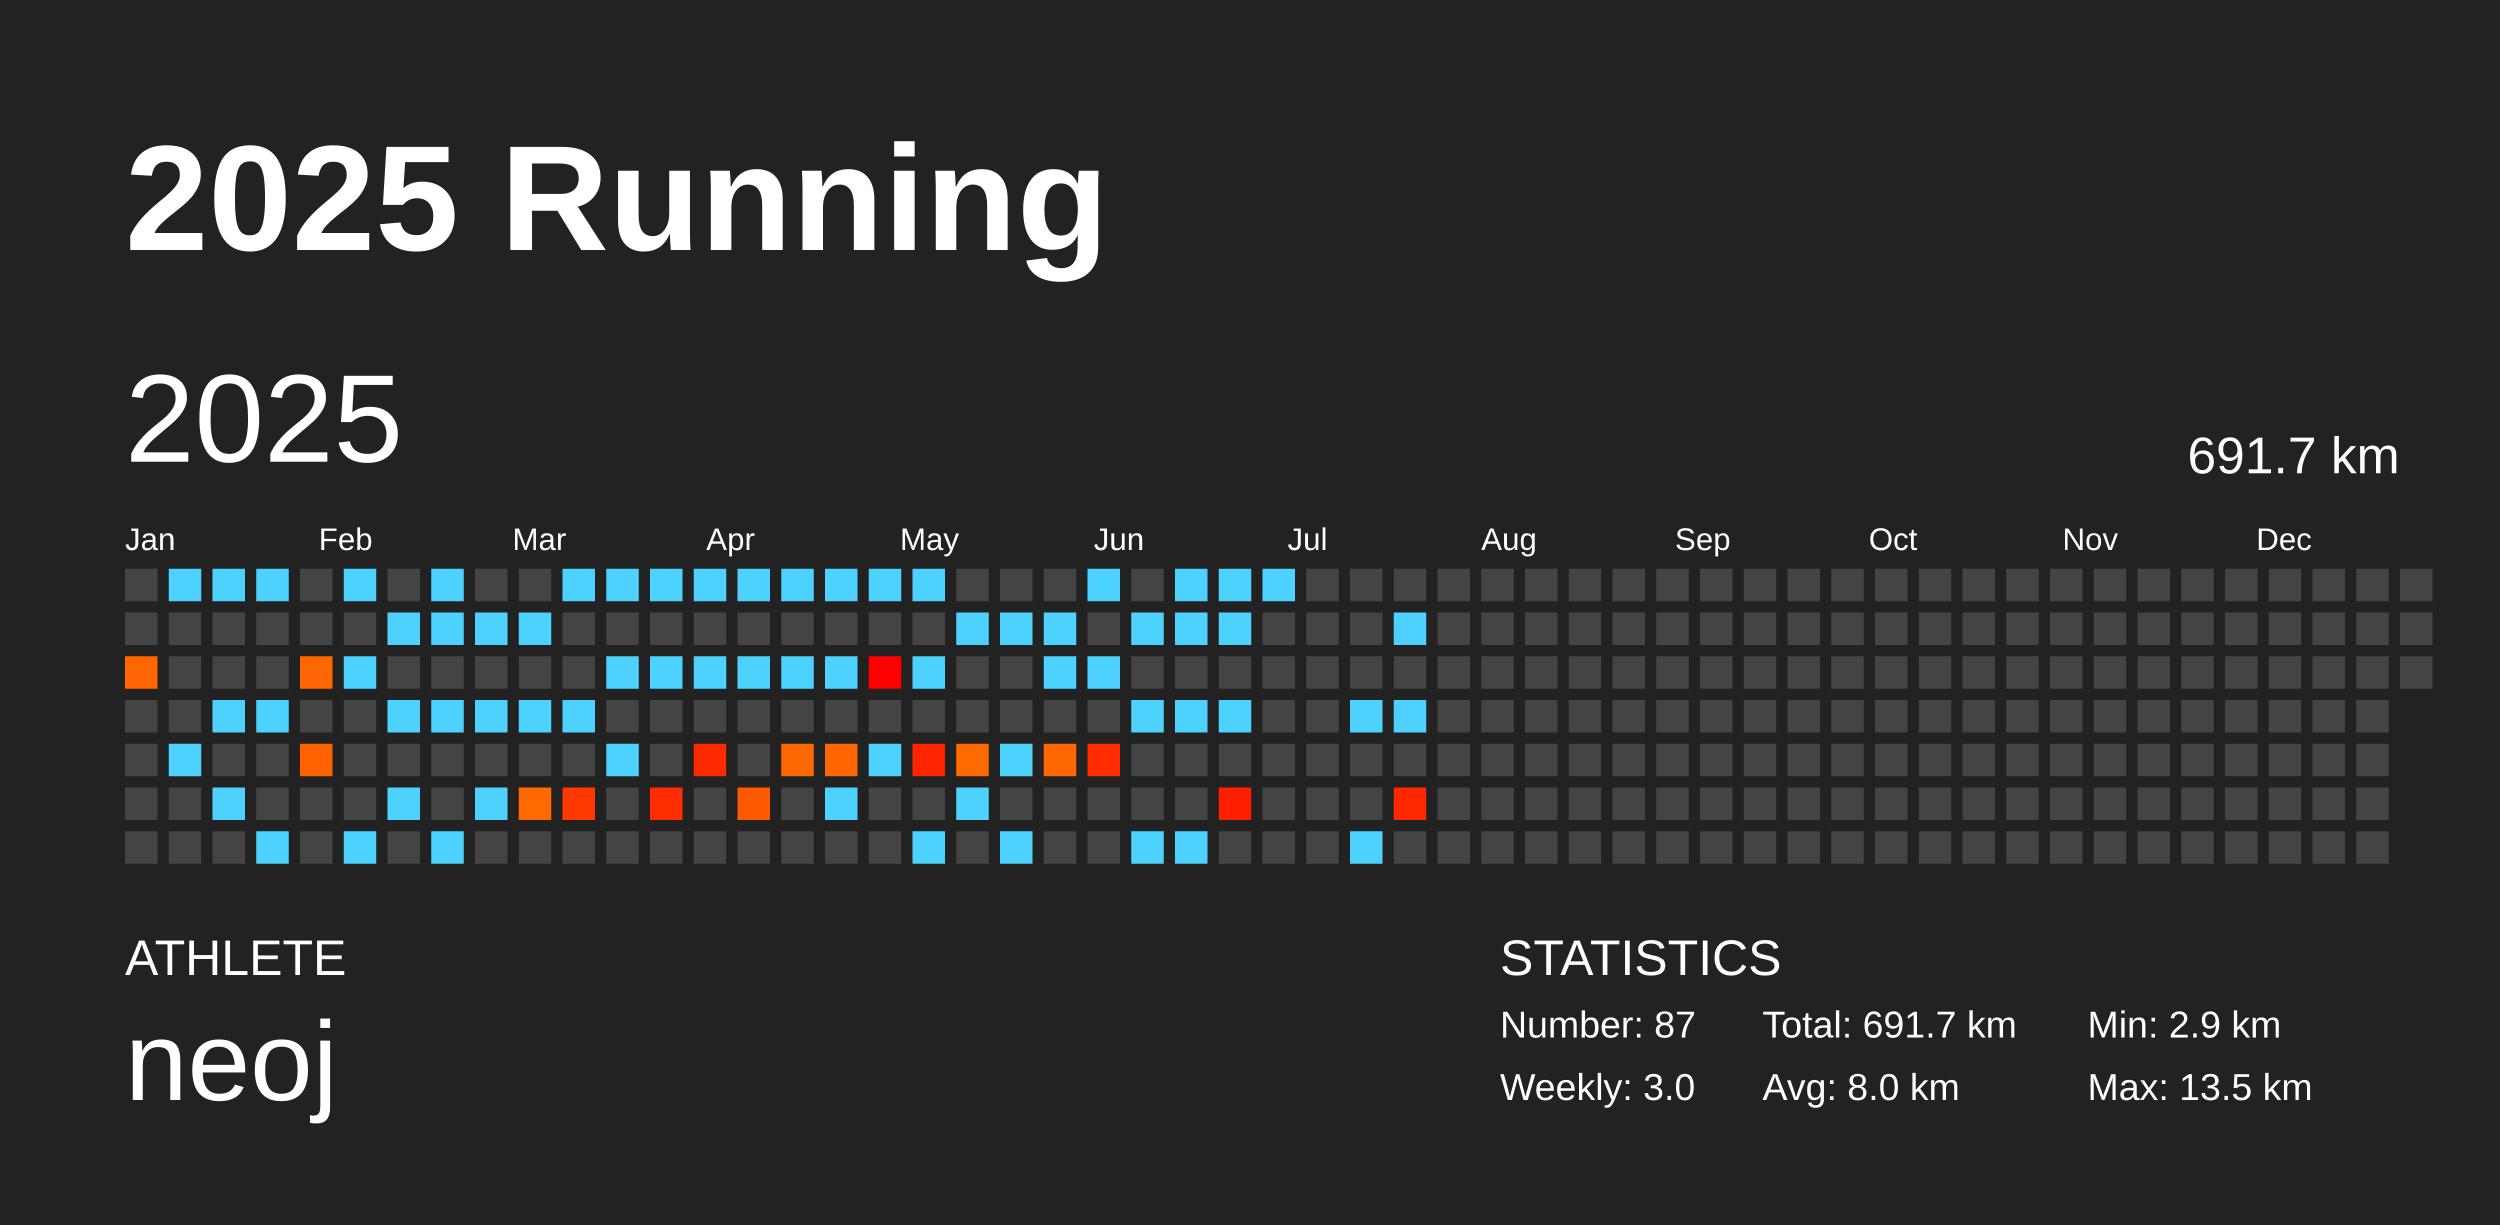
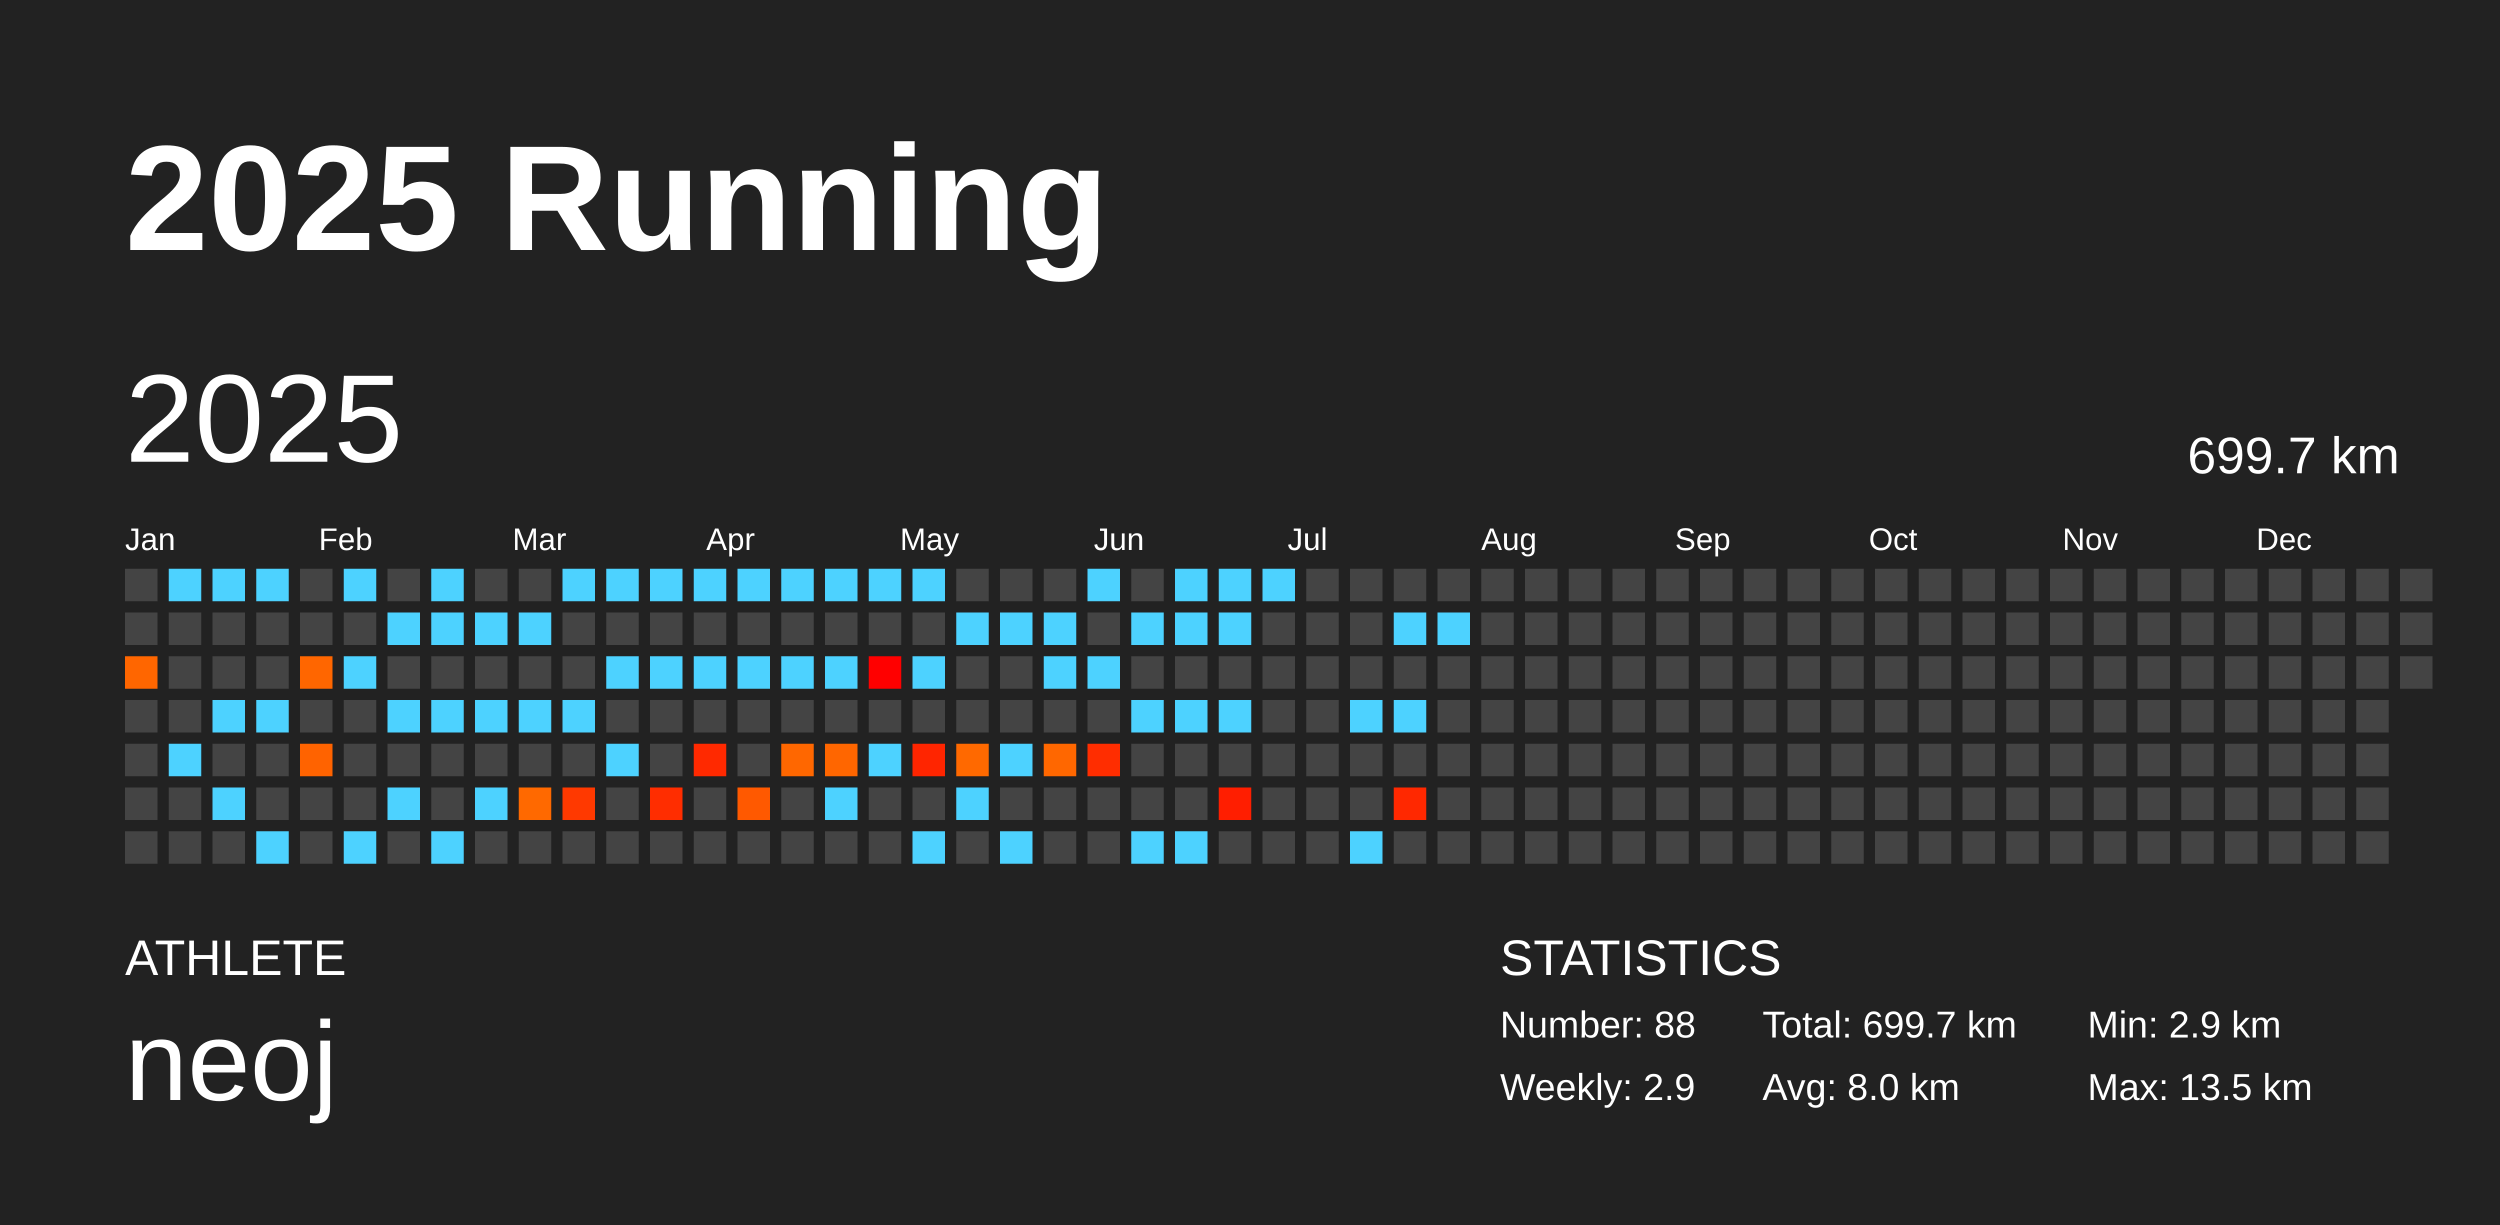
<svg xmlns="http://www.w3.org/2000/svg" baseProfile="full" height="98mm" version="1.1" viewBox="0,0,200,98" width="200mm">
  <defs />
  <rect fill="#222222" height="98" width="200" x="0" y="0" />
  <text fill="#FFFFFF" style="font-size:12px; font-family:Arial; font-weight:bold;" x="10" y="20">2025 Running</text>
  <text fill="#FFFFFF" style="font-size:4px; font-family:Arial" x="10" y="78">ATHLETE</text>
  <text fill="#FFFFFF" style="font-size:9px; font-family:Arial" x="10" y="88">neoj</text>
  <text fill="#FFFFFF" style="font-size:4px; font-family:Arial" x="120" y="78">STATISTICS</text>
-   <text fill="#FFFFFF" style="font-size:3px; font-family:Arial" x="120" y="83">Number: 87</text>
-   <text fill="#FFFFFF" style="font-size:3px; font-family:Arial" x="120" y="88">Weekly: 3.0</text>
-   <text fill="#FFFFFF" style="font-size:3px; font-family:Arial" x="141" y="83">Total: 691.7 km</text>
+   <text fill="#FFFFFF" style="font-size:3px; font-family:Arial" x="120" y="83">Number: 88</text>
+   <text fill="#FFFFFF" style="font-size:3px; font-family:Arial" x="120" y="88">Weekly: 2.9</text>
+   <text fill="#FFFFFF" style="font-size:3px; font-family:Arial" x="141" y="83">Total: 699.7 km</text>
  <text fill="#FFFFFF" style="font-size:3px; font-family:Arial" x="141" y="88">Avg: 8.0 km</text>
  <text fill="#FFFFFF" style="font-size:3px; font-family:Arial" x="167" y="83">Min: 2.9 km</text>
  <text fill="#FFFFFF" style="font-size:3px; font-family:Arial" x="167" y="88">Max: 13.5 km</text>
  <text dominant-baseline="hanging" fill="#FFFFFF" style="font-size:10.0px; font-family:Arial;" x="10" y="30">2025</text>
-   <text dominant-baseline="hanging" fill="#FFFFFF" style="font-size:4.125px; font-family:Arial;" x="175" y="35">691.7 km</text>
+   <text dominant-baseline="hanging" fill="#FFFFFF" style="font-size:4.125px; font-family:Arial;" x="175" y="35">699.7 km</text>
  <text fill="#FFFFFF" style="font-size:2.5px; font-family:Arial" x="10.0" y="44">Jan</text>
  <text fill="#FFFFFF" style="font-size:2.5px; font-family:Arial" x="25.5" y="44">Feb</text>
  <text fill="#FFFFFF" style="font-size:2.5px; font-family:Arial" x="41.0" y="44">Mar</text>
  <text fill="#FFFFFF" style="font-size:2.5px; font-family:Arial" x="56.5" y="44">Apr</text>
  <text fill="#FFFFFF" style="font-size:2.5px; font-family:Arial" x="72.0" y="44">May</text>
  <text fill="#FFFFFF" style="font-size:2.5px; font-family:Arial" x="87.5" y="44">Jun</text>
  <text fill="#FFFFFF" style="font-size:2.5px; font-family:Arial" x="103.0" y="44">Jul</text>
  <text fill="#FFFFFF" style="font-size:2.5px; font-family:Arial" x="118.5" y="44">Aug</text>
  <text fill="#FFFFFF" style="font-size:2.5px; font-family:Arial" x="134.0" y="44">Sep</text>
  <text fill="#FFFFFF" style="font-size:2.5px; font-family:Arial" x="149.5" y="44">Oct</text>
  <text fill="#FFFFFF" style="font-size:2.5px; font-family:Arial" x="165.0" y="44">Nov</text>
  <text fill="#FFFFFF" style="font-size:2.5px; font-family:Arial" x="180.5" y="44">Dec</text>
  <rect fill="#444444" height="2.6" width="2.6" x="10.0" y="45.5" />
  <rect fill="#444444" height="2.6" width="2.6" x="10.0" y="49.0" />
  <rect fill="#ff6600" height="2.6" width="2.6" x="10.0" y="52.5" />
  <rect fill="#444444" height="2.6" width="2.6" x="10.0" y="56.0" />
  <rect fill="#444444" height="2.6" width="2.6" x="10.0" y="59.5" />
  <rect fill="#444444" height="2.6" width="2.6" x="10.0" y="63.0" />
  <rect fill="#444444" height="2.6" width="2.6" x="10.0" y="66.5" />
  <rect fill="#4dd2ff" height="2.6" width="2.6" x="13.5" y="45.5" />
  <rect fill="#444444" height="2.6" width="2.6" x="13.5" y="49.0" />
  <rect fill="#444444" height="2.6" width="2.6" x="13.5" y="52.5" />
  <rect fill="#444444" height="2.6" width="2.6" x="13.5" y="56.0" />
  <rect fill="#4dd2ff" height="2.6" width="2.6" x="13.5" y="59.5" />
  <rect fill="#444444" height="2.6" width="2.6" x="13.5" y="63.0" />
  <rect fill="#444444" height="2.6" width="2.6" x="13.5" y="66.5" />
  <rect fill="#4dd2ff" height="2.6" width="2.6" x="17.0" y="45.5" />
  <rect fill="#444444" height="2.6" width="2.6" x="17.0" y="49.0" />
  <rect fill="#444444" height="2.6" width="2.6" x="17.0" y="52.5" />
  <rect fill="#4dd2ff" height="2.6" width="2.6" x="17.0" y="56.0" />
  <rect fill="#444444" height="2.6" width="2.6" x="17.0" y="59.5" />
  <rect fill="#4dd2ff" height="2.6" width="2.6" x="17.0" y="63.0" />
  <rect fill="#444444" height="2.6" width="2.6" x="17.0" y="66.5" />
  <rect fill="#4dd2ff" height="2.6" width="2.6" x="20.5" y="45.5" />
  <rect fill="#444444" height="2.6" width="2.6" x="20.5" y="49.0" />
  <rect fill="#444444" height="2.6" width="2.6" x="20.5" y="52.5" />
  <rect fill="#4dd2ff" height="2.6" width="2.6" x="20.5" y="56.0" />
  <rect fill="#444444" height="2.6" width="2.6" x="20.5" y="59.5" />
  <rect fill="#444444" height="2.6" width="2.6" x="20.5" y="63.0" />
  <rect fill="#4dd2ff" height="2.6" width="2.6" x="20.5" y="66.5" />
  <rect fill="#444444" height="2.6" width="2.6" x="24.0" y="45.5" />
  <rect fill="#444444" height="2.6" width="2.6" x="24.0" y="49.0" />
  <rect fill="#ff6600" height="2.6" width="2.6" x="24.0" y="52.5" />
  <rect fill="#444444" height="2.6" width="2.6" x="24.0" y="56.0" />
  <rect fill="#ff6300" height="2.6" width="2.6" x="24.0" y="59.5" />
  <rect fill="#444444" height="2.6" width="2.6" x="24.0" y="63.0" />
  <rect fill="#444444" height="2.6" width="2.6" x="24.0" y="66.5" />
  <rect fill="#4dd2ff" height="2.6" width="2.6" x="27.5" y="45.5" />
  <rect fill="#444444" height="2.6" width="2.6" x="27.5" y="49.0" />
  <rect fill="#4dd2ff" height="2.6" width="2.6" x="27.5" y="52.5" />
  <rect fill="#444444" height="2.6" width="2.6" x="27.5" y="56.0" />
  <rect fill="#444444" height="2.6" width="2.6" x="27.5" y="59.5" />
  <rect fill="#444444" height="2.6" width="2.6" x="27.5" y="63.0" />
  <rect fill="#4dd2ff" height="2.6" width="2.6" x="27.5" y="66.5" />
  <rect fill="#444444" height="2.6" width="2.6" x="31.0" y="45.5" />
  <rect fill="#4dd2ff" height="2.6" width="2.6" x="31.0" y="49.0" />
  <rect fill="#444444" height="2.6" width="2.6" x="31.0" y="52.5" />
  <rect fill="#4dd2ff" height="2.6" width="2.6" x="31.0" y="56.0" />
  <rect fill="#444444" height="2.6" width="2.6" x="31.0" y="59.5" />
  <rect fill="#4dd2ff" height="2.6" width="2.6" x="31.0" y="63.0" />
  <rect fill="#444444" height="2.6" width="2.6" x="31.0" y="66.5" />
  <rect fill="#4dd2ff" height="2.6" width="2.6" x="34.5" y="45.5" />
  <rect fill="#4dd2ff" height="2.6" width="2.6" x="34.5" y="49.0" />
  <rect fill="#444444" height="2.6" width="2.6" x="34.5" y="52.5" />
  <rect fill="#4dd2ff" height="2.6" width="2.6" x="34.5" y="56.0" />
  <rect fill="#444444" height="2.6" width="2.6" x="34.5" y="59.5" />
  <rect fill="#444444" height="2.6" width="2.6" x="34.5" y="63.0" />
  <rect fill="#4dd2ff" height="2.6" width="2.6" x="34.5" y="66.5" />
  <rect fill="#444444" height="2.6" width="2.6" x="38.0" y="45.5" />
  <rect fill="#4dd2ff" height="2.6" width="2.6" x="38.0" y="49.0" />
  <rect fill="#444444" height="2.6" width="2.6" x="38.0" y="52.5" />
  <rect fill="#4dd2ff" height="2.6" width="2.6" x="38.0" y="56.0" />
  <rect fill="#444444" height="2.6" width="2.6" x="38.0" y="59.5" />
  <rect fill="#4dd2ff" height="2.6" width="2.6" x="38.0" y="63.0" />
  <rect fill="#444444" height="2.6" width="2.6" x="38.0" y="66.5" />
  <rect fill="#444444" height="2.6" width="2.6" x="41.5" y="45.5" />
  <rect fill="#4dd2ff" height="2.6" width="2.6" x="41.5" y="49.0" />
  <rect fill="#444444" height="2.6" width="2.6" x="41.5" y="52.5" />
  <rect fill="#4dd2ff" height="2.6" width="2.6" x="41.5" y="56.0" />
  <rect fill="#444444" height="2.6" width="2.6" x="41.5" y="59.5" />
  <rect fill="#ff6900" height="2.6" width="2.6" x="41.5" y="63.0" />
  <rect fill="#444444" height="2.6" width="2.6" x="41.5" y="66.5" />
  <rect fill="#4dd2ff" height="2.6" width="2.6" x="45.0" y="45.5" />
  <rect fill="#444444" height="2.6" width="2.6" x="45.0" y="49.0" />
  <rect fill="#444444" height="2.6" width="2.6" x="45.0" y="52.5" />
  <rect fill="#4dd2ff" height="2.6" width="2.6" x="45.0" y="56.0" />
  <rect fill="#444444" height="2.6" width="2.6" x="45.0" y="59.5" />
  <rect fill="#ff3900" height="2.6" width="2.6" x="45.0" y="63.0" />
  <rect fill="#444444" height="2.6" width="2.6" x="45.0" y="66.5" />
  <rect fill="#4dd2ff" height="2.6" width="2.6" x="48.5" y="45.5" />
  <rect fill="#444444" height="2.6" width="2.6" x="48.5" y="49.0" />
  <rect fill="#4dd2ff" height="2.6" width="2.6" x="48.5" y="52.5" />
  <rect fill="#444444" height="2.6" width="2.6" x="48.5" y="56.0" />
  <rect fill="#4dd2ff" height="2.6" width="2.6" x="48.5" y="59.5" />
  <rect fill="#444444" height="2.6" width="2.6" x="48.5" y="63.0" />
  <rect fill="#444444" height="2.6" width="2.6" x="48.5" y="66.5" />
  <rect fill="#4dd2ff" height="2.6" width="2.6" x="52.0" y="45.5" />
  <rect fill="#444444" height="2.6" width="2.6" x="52.0" y="49.0" />
  <rect fill="#4dd2ff" height="2.6" width="2.6" x="52.0" y="52.5" />
  <rect fill="#444444" height="2.6" width="2.6" x="52.0" y="56.0" />
  <rect fill="#444444" height="2.6" width="2.6" x="52.0" y="59.5" />
  <rect fill="#ff2d00" height="2.6" width="2.6" x="52.0" y="63.0" />
  <rect fill="#444444" height="2.6" width="2.6" x="52.0" y="66.5" />
  <rect fill="#4dd2ff" height="2.6" width="2.6" x="55.5" y="45.5" />
  <rect fill="#444444" height="2.6" width="2.6" x="55.5" y="49.0" />
  <rect fill="#4dd2ff" height="2.6" width="2.6" x="55.5" y="52.5" />
  <rect fill="#444444" height="2.6" width="2.6" x="55.5" y="56.0" />
  <rect fill="#ff2900" height="2.6" width="2.6" x="55.5" y="59.5" />
  <rect fill="#444444" height="2.6" width="2.6" x="55.5" y="63.0" />
  <rect fill="#444444" height="2.6" width="2.6" x="55.5" y="66.5" />
  <rect fill="#4dd2ff" height="2.6" width="2.6" x="59.0" y="45.5" />
  <rect fill="#444444" height="2.6" width="2.6" x="59.0" y="49.0" />
  <rect fill="#4dd2ff" height="2.6" width="2.6" x="59.0" y="52.5" />
  <rect fill="#444444" height="2.6" width="2.6" x="59.0" y="56.0" />
  <rect fill="#444444" height="2.6" width="2.6" x="59.0" y="59.5" />
  <rect fill="#ff5900" height="2.6" width="2.6" x="59.0" y="63.0" />
  <rect fill="#444444" height="2.6" width="2.6" x="59.0" y="66.5" />
  <rect fill="#4dd2ff" height="2.6" width="2.6" x="62.5" y="45.5" />
  <rect fill="#444444" height="2.6" width="2.6" x="62.5" y="49.0" />
  <rect fill="#4dd2ff" height="2.6" width="2.6" x="62.5" y="52.5" />
  <rect fill="#444444" height="2.6" width="2.6" x="62.5" y="56.0" />
  <rect fill="#ff6700" height="2.6" width="2.6" x="62.5" y="59.5" />
  <rect fill="#444444" height="2.6" width="2.6" x="62.5" y="63.0" />
  <rect fill="#444444" height="2.6" width="2.6" x="62.5" y="66.5" />
  <rect fill="#4dd2ff" height="2.6" width="2.6" x="66.0" y="45.5" />
  <rect fill="#444444" height="2.6" width="2.6" x="66.0" y="49.0" />
  <rect fill="#4dd2ff" height="2.6" width="2.6" x="66.0" y="52.5" />
  <rect fill="#444444" height="2.6" width="2.6" x="66.0" y="56.0" />
  <rect fill="#ff6600" height="2.6" width="2.6" x="66.0" y="59.5" />
  <rect fill="#4dd2ff" height="2.6" width="2.6" x="66.0" y="63.0" />
  <rect fill="#444444" height="2.6" width="2.6" x="66.0" y="66.5" />
  <rect fill="#4dd2ff" height="2.6" width="2.6" x="69.5" y="45.5" />
  <rect fill="#444444" height="2.6" width="2.6" x="69.5" y="49.0" />
  <rect fill="#ff0000" height="2.6" width="2.6" x="69.5" y="52.5" />
  <rect fill="#444444" height="2.6" width="2.6" x="69.5" y="56.0" />
  <rect fill="#4dd2ff" height="2.6" width="2.6" x="69.5" y="59.5" />
  <rect fill="#444444" height="2.6" width="2.6" x="69.5" y="63.0" />
  <rect fill="#444444" height="2.6" width="2.6" x="69.5" y="66.5" />
  <rect fill="#4dd2ff" height="2.6" width="2.6" x="73.0" y="45.5" />
  <rect fill="#444444" height="2.6" width="2.6" x="73.0" y="49.0" />
  <rect fill="#4dd2ff" height="2.6" width="2.6" x="73.0" y="52.5" />
  <rect fill="#444444" height="2.6" width="2.6" x="73.0" y="56.0" />
  <rect fill="#ff2500" height="2.6" width="2.6" x="73.0" y="59.5" />
  <rect fill="#444444" height="2.6" width="2.6" x="73.0" y="63.0" />
  <rect fill="#4dd2ff" height="2.6" width="2.6" x="73.0" y="66.5" />
  <rect fill="#444444" height="2.6" width="2.6" x="76.5" y="45.5" />
  <rect fill="#4dd2ff" height="2.6" width="2.6" x="76.5" y="49.0" />
  <rect fill="#444444" height="2.6" width="2.6" x="76.5" y="52.5" />
  <rect fill="#444444" height="2.6" width="2.6" x="76.5" y="56.0" />
  <rect fill="#ff6900" height="2.6" width="2.6" x="76.5" y="59.5" />
  <rect fill="#4dd2ff" height="2.6" width="2.6" x="76.5" y="63.0" />
  <rect fill="#444444" height="2.6" width="2.6" x="76.5" y="66.5" />
  <rect fill="#444444" height="2.6" width="2.6" x="80.0" y="45.5" />
  <rect fill="#4dd2ff" height="2.6" width="2.6" x="80.0" y="49.0" />
  <rect fill="#444444" height="2.6" width="2.6" x="80.0" y="52.5" />
  <rect fill="#444444" height="2.6" width="2.6" x="80.0" y="56.0" />
  <rect fill="#4dd2ff" height="2.6" width="2.6" x="80.0" y="59.5" />
  <rect fill="#444444" height="2.6" width="2.6" x="80.0" y="63.0" />
  <rect fill="#4dd2ff" height="2.6" width="2.6" x="80.0" y="66.5" />
  <rect fill="#444444" height="2.6" width="2.6" x="83.5" y="45.5" />
  <rect fill="#4dd2ff" height="2.6" width="2.6" x="83.5" y="49.0" />
  <rect fill="#4dd2ff" height="2.6" width="2.6" x="83.5" y="52.5" />
  <rect fill="#444444" height="2.6" width="2.6" x="83.5" y="56.0" />
  <rect fill="#ff6700" height="2.6" width="2.6" x="83.5" y="59.5" />
  <rect fill="#444444" height="2.6" width="2.6" x="83.5" y="63.0" />
  <rect fill="#444444" height="2.6" width="2.6" x="83.5" y="66.5" />
  <rect fill="#4dd2ff" height="2.6" width="2.6" x="87.0" y="45.5" />
  <rect fill="#444444" height="2.6" width="2.6" x="87.0" y="49.0" />
  <rect fill="#4dd2ff" height="2.6" width="2.6" x="87.0" y="52.5" />
  <rect fill="#444444" height="2.6" width="2.6" x="87.0" y="56.0" />
  <rect fill="#ff2d00" height="2.6" width="2.6" x="87.0" y="59.5" />
  <rect fill="#444444" height="2.6" width="2.6" x="87.0" y="63.0" />
  <rect fill="#444444" height="2.6" width="2.6" x="87.0" y="66.5" />
  <rect fill="#444444" height="2.6" width="2.6" x="90.5" y="45.5" />
  <rect fill="#4dd2ff" height="2.6" width="2.6" x="90.5" y="49.0" />
  <rect fill="#444444" height="2.6" width="2.6" x="90.5" y="52.5" />
  <rect fill="#4dd2ff" height="2.6" width="2.6" x="90.5" y="56.0" />
  <rect fill="#444444" height="2.6" width="2.6" x="90.5" y="59.5" />
  <rect fill="#444444" height="2.6" width="2.6" x="90.5" y="63.0" />
  <rect fill="#4dd2ff" height="2.6" width="2.6" x="90.5" y="66.5" />
  <rect fill="#4dd2ff" height="2.6" width="2.6" x="94.0" y="45.5" />
  <rect fill="#4dd2ff" height="2.6" width="2.6" x="94.0" y="49.0" />
  <rect fill="#444444" height="2.6" width="2.6" x="94.0" y="52.5" />
  <rect fill="#4dd2ff" height="2.6" width="2.6" x="94.0" y="56.0" />
  <rect fill="#444444" height="2.6" width="2.6" x="94.0" y="59.5" />
  <rect fill="#444444" height="2.6" width="2.6" x="94.0" y="63.0" />
  <rect fill="#4dd2ff" height="2.6" width="2.6" x="94.0" y="66.5" />
  <rect fill="#4dd2ff" height="2.6" width="2.6" x="97.5" y="45.5" />
  <rect fill="#4dd2ff" height="2.6" width="2.6" x="97.5" y="49.0" />
  <rect fill="#444444" height="2.6" width="2.6" x="97.5" y="52.5" />
  <rect fill="#4dd2ff" height="2.6" width="2.6" x="97.5" y="56.0" />
  <rect fill="#444444" height="2.6" width="2.6" x="97.5" y="59.5" />
  <rect fill="#ff1e00" height="2.6" width="2.6" x="97.5" y="63.0" />
  <rect fill="#444444" height="2.6" width="2.6" x="97.5" y="66.5" />
  <rect fill="#4dd2ff" height="2.6" width="2.6" x="101.0" y="45.5" />
  <rect fill="#444444" height="2.6" width="2.6" x="101.0" y="49.0" />
  <rect fill="#444444" height="2.6" width="2.6" x="101.0" y="52.5" />
  <rect fill="#444444" height="2.6" width="2.6" x="101.0" y="56.0" />
  <rect fill="#444444" height="2.6" width="2.6" x="101.0" y="59.5" />
  <rect fill="#444444" height="2.6" width="2.6" x="101.0" y="63.0" />
  <rect fill="#444444" height="2.6" width="2.6" x="101.0" y="66.5" />
  <rect fill="#444444" height="2.6" width="2.6" x="104.5" y="45.5" />
  <rect fill="#444444" height="2.6" width="2.6" x="104.5" y="49.0" />
  <rect fill="#444444" height="2.6" width="2.6" x="104.5" y="52.5" />
  <rect fill="#444444" height="2.6" width="2.6" x="104.5" y="56.0" />
  <rect fill="#444444" height="2.6" width="2.6" x="104.5" y="59.5" />
  <rect fill="#444444" height="2.6" width="2.6" x="104.5" y="63.0" />
  <rect fill="#444444" height="2.6" width="2.6" x="104.5" y="66.5" />
  <rect fill="#444444" height="2.6" width="2.6" x="108.0" y="45.5" />
  <rect fill="#444444" height="2.6" width="2.6" x="108.0" y="49.0" />
  <rect fill="#444444" height="2.6" width="2.6" x="108.0" y="52.5" />
  <rect fill="#4dd2ff" height="2.6" width="2.6" x="108.0" y="56.0" />
  <rect fill="#444444" height="2.6" width="2.6" x="108.0" y="59.5" />
  <rect fill="#444444" height="2.6" width="2.6" x="108.0" y="63.0" />
  <rect fill="#4dd2ff" height="2.6" width="2.6" x="108.0" y="66.5" />
  <rect fill="#444444" height="2.6" width="2.6" x="111.5" y="45.5" />
  <rect fill="#4dd2ff" height="2.6" width="2.6" x="111.5" y="49.0" />
  <rect fill="#444444" height="2.6" width="2.6" x="111.5" y="52.5" />
  <rect fill="#4dd2ff" height="2.6" width="2.6" x="111.5" y="56.0" />
  <rect fill="#444444" height="2.6" width="2.6" x="111.5" y="59.5" />
  <rect fill="#ff2800" height="2.6" width="2.6" x="111.5" y="63.0" />
  <rect fill="#444444" height="2.6" width="2.6" x="111.5" y="66.5" />
  <rect fill="#444444" height="2.6" width="2.6" x="115.0" y="45.5" />
-   <rect fill="#444444" height="2.6" width="2.6" x="115.0" y="49.0" />
+   <rect fill="#4dd2ff" height="2.6" width="2.6" x="115.0" y="49.0" />
  <rect fill="#444444" height="2.6" width="2.6" x="115.0" y="52.5" />
  <rect fill="#444444" height="2.6" width="2.6" x="115.0" y="56.0" />
  <rect fill="#444444" height="2.6" width="2.6" x="115.0" y="59.5" />
  <rect fill="#444444" height="2.6" width="2.6" x="115.0" y="63.0" />
  <rect fill="#444444" height="2.6" width="2.6" x="115.0" y="66.5" />
  <rect fill="#444444" height="2.6" width="2.6" x="118.5" y="45.5" />
  <rect fill="#444444" height="2.6" width="2.6" x="118.5" y="49.0" />
  <rect fill="#444444" height="2.6" width="2.6" x="118.5" y="52.5" />
  <rect fill="#444444" height="2.6" width="2.6" x="118.5" y="56.0" />
  <rect fill="#444444" height="2.6" width="2.6" x="118.5" y="59.5" />
  <rect fill="#444444" height="2.6" width="2.6" x="118.5" y="63.0" />
  <rect fill="#444444" height="2.6" width="2.6" x="118.5" y="66.5" />
  <rect fill="#444444" height="2.6" width="2.6" x="122.0" y="45.5" />
  <rect fill="#444444" height="2.6" width="2.6" x="122.0" y="49.0" />
  <rect fill="#444444" height="2.6" width="2.6" x="122.0" y="52.5" />
  <rect fill="#444444" height="2.6" width="2.6" x="122.0" y="56.0" />
  <rect fill="#444444" height="2.6" width="2.6" x="122.0" y="59.5" />
  <rect fill="#444444" height="2.6" width="2.6" x="122.0" y="63.0" />
  <rect fill="#444444" height="2.6" width="2.6" x="122.0" y="66.5" />
  <rect fill="#444444" height="2.6" width="2.6" x="125.5" y="45.5" />
  <rect fill="#444444" height="2.6" width="2.6" x="125.5" y="49.0" />
  <rect fill="#444444" height="2.6" width="2.6" x="125.5" y="52.5" />
  <rect fill="#444444" height="2.6" width="2.6" x="125.5" y="56.0" />
  <rect fill="#444444" height="2.6" width="2.6" x="125.5" y="59.5" />
  <rect fill="#444444" height="2.6" width="2.6" x="125.5" y="63.0" />
  <rect fill="#444444" height="2.6" width="2.6" x="125.5" y="66.5" />
  <rect fill="#444444" height="2.6" width="2.6" x="129.0" y="45.5" />
  <rect fill="#444444" height="2.6" width="2.6" x="129.0" y="49.0" />
  <rect fill="#444444" height="2.6" width="2.6" x="129.0" y="52.5" />
  <rect fill="#444444" height="2.6" width="2.6" x="129.0" y="56.0" />
  <rect fill="#444444" height="2.6" width="2.6" x="129.0" y="59.5" />
  <rect fill="#444444" height="2.6" width="2.6" x="129.0" y="63.0" />
  <rect fill="#444444" height="2.6" width="2.6" x="129.0" y="66.5" />
  <rect fill="#444444" height="2.6" width="2.6" x="132.5" y="45.5" />
  <rect fill="#444444" height="2.6" width="2.6" x="132.5" y="49.0" />
  <rect fill="#444444" height="2.6" width="2.6" x="132.5" y="52.5" />
  <rect fill="#444444" height="2.6" width="2.6" x="132.5" y="56.0" />
  <rect fill="#444444" height="2.6" width="2.6" x="132.5" y="59.5" />
  <rect fill="#444444" height="2.6" width="2.6" x="132.5" y="63.0" />
  <rect fill="#444444" height="2.6" width="2.6" x="132.5" y="66.5" />
  <rect fill="#444444" height="2.6" width="2.6" x="136.0" y="45.5" />
  <rect fill="#444444" height="2.6" width="2.6" x="136.0" y="49.0" />
  <rect fill="#444444" height="2.6" width="2.6" x="136.0" y="52.5" />
  <rect fill="#444444" height="2.6" width="2.6" x="136.0" y="56.0" />
  <rect fill="#444444" height="2.6" width="2.6" x="136.0" y="59.5" />
  <rect fill="#444444" height="2.6" width="2.6" x="136.0" y="63.0" />
  <rect fill="#444444" height="2.6" width="2.6" x="136.0" y="66.5" />
  <rect fill="#444444" height="2.6" width="2.6" x="139.5" y="45.5" />
  <rect fill="#444444" height="2.6" width="2.6" x="139.5" y="49.0" />
  <rect fill="#444444" height="2.6" width="2.6" x="139.5" y="52.5" />
  <rect fill="#444444" height="2.6" width="2.6" x="139.5" y="56.0" />
  <rect fill="#444444" height="2.6" width="2.6" x="139.5" y="59.5" />
  <rect fill="#444444" height="2.6" width="2.6" x="139.5" y="63.0" />
  <rect fill="#444444" height="2.6" width="2.6" x="139.5" y="66.5" />
  <rect fill="#444444" height="2.6" width="2.6" x="143.0" y="45.5" />
  <rect fill="#444444" height="2.6" width="2.6" x="143.0" y="49.0" />
  <rect fill="#444444" height="2.6" width="2.6" x="143.0" y="52.5" />
  <rect fill="#444444" height="2.6" width="2.6" x="143.0" y="56.0" />
  <rect fill="#444444" height="2.6" width="2.6" x="143.0" y="59.5" />
  <rect fill="#444444" height="2.6" width="2.6" x="143.0" y="63.0" />
  <rect fill="#444444" height="2.6" width="2.6" x="143.0" y="66.5" />
  <rect fill="#444444" height="2.6" width="2.6" x="146.5" y="45.5" />
  <rect fill="#444444" height="2.6" width="2.6" x="146.5" y="49.0" />
  <rect fill="#444444" height="2.6" width="2.6" x="146.5" y="52.5" />
  <rect fill="#444444" height="2.6" width="2.6" x="146.5" y="56.0" />
  <rect fill="#444444" height="2.6" width="2.6" x="146.5" y="59.5" />
  <rect fill="#444444" height="2.6" width="2.6" x="146.5" y="63.0" />
  <rect fill="#444444" height="2.6" width="2.6" x="146.5" y="66.5" />
  <rect fill="#444444" height="2.6" width="2.6" x="150.0" y="45.5" />
  <rect fill="#444444" height="2.6" width="2.6" x="150.0" y="49.0" />
  <rect fill="#444444" height="2.6" width="2.6" x="150.0" y="52.5" />
  <rect fill="#444444" height="2.6" width="2.6" x="150.0" y="56.0" />
  <rect fill="#444444" height="2.6" width="2.6" x="150.0" y="59.5" />
  <rect fill="#444444" height="2.6" width="2.6" x="150.0" y="63.0" />
  <rect fill="#444444" height="2.6" width="2.6" x="150.0" y="66.5" />
  <rect fill="#444444" height="2.6" width="2.6" x="153.5" y="45.5" />
  <rect fill="#444444" height="2.6" width="2.6" x="153.5" y="49.0" />
  <rect fill="#444444" height="2.6" width="2.6" x="153.5" y="52.5" />
  <rect fill="#444444" height="2.6" width="2.6" x="153.5" y="56.0" />
  <rect fill="#444444" height="2.6" width="2.6" x="153.5" y="59.5" />
  <rect fill="#444444" height="2.6" width="2.6" x="153.5" y="63.0" />
  <rect fill="#444444" height="2.6" width="2.6" x="153.5" y="66.5" />
  <rect fill="#444444" height="2.6" width="2.6" x="157.0" y="45.5" />
  <rect fill="#444444" height="2.6" width="2.6" x="157.0" y="49.0" />
  <rect fill="#444444" height="2.6" width="2.6" x="157.0" y="52.5" />
  <rect fill="#444444" height="2.6" width="2.6" x="157.0" y="56.0" />
  <rect fill="#444444" height="2.6" width="2.6" x="157.0" y="59.5" />
  <rect fill="#444444" height="2.6" width="2.6" x="157.0" y="63.0" />
  <rect fill="#444444" height="2.6" width="2.6" x="157.0" y="66.5" />
  <rect fill="#444444" height="2.6" width="2.6" x="160.5" y="45.5" />
  <rect fill="#444444" height="2.6" width="2.6" x="160.5" y="49.0" />
  <rect fill="#444444" height="2.6" width="2.6" x="160.5" y="52.5" />
  <rect fill="#444444" height="2.6" width="2.6" x="160.5" y="56.0" />
  <rect fill="#444444" height="2.6" width="2.6" x="160.5" y="59.5" />
  <rect fill="#444444" height="2.6" width="2.6" x="160.5" y="63.0" />
  <rect fill="#444444" height="2.6" width="2.6" x="160.5" y="66.5" />
  <rect fill="#444444" height="2.6" width="2.6" x="164.0" y="45.5" />
  <rect fill="#444444" height="2.6" width="2.6" x="164.0" y="49.0" />
  <rect fill="#444444" height="2.6" width="2.6" x="164.0" y="52.5" />
  <rect fill="#444444" height="2.6" width="2.6" x="164.0" y="56.0" />
  <rect fill="#444444" height="2.6" width="2.6" x="164.0" y="59.5" />
  <rect fill="#444444" height="2.6" width="2.6" x="164.0" y="63.0" />
  <rect fill="#444444" height="2.6" width="2.6" x="164.0" y="66.5" />
  <rect fill="#444444" height="2.6" width="2.6" x="167.5" y="45.5" />
  <rect fill="#444444" height="2.6" width="2.6" x="167.5" y="49.0" />
  <rect fill="#444444" height="2.6" width="2.6" x="167.5" y="52.5" />
  <rect fill="#444444" height="2.6" width="2.6" x="167.5" y="56.0" />
  <rect fill="#444444" height="2.6" width="2.6" x="167.5" y="59.5" />
  <rect fill="#444444" height="2.6" width="2.6" x="167.5" y="63.0" />
  <rect fill="#444444" height="2.6" width="2.6" x="167.5" y="66.5" />
  <rect fill="#444444" height="2.6" width="2.6" x="171.0" y="45.5" />
  <rect fill="#444444" height="2.6" width="2.6" x="171.0" y="49.0" />
  <rect fill="#444444" height="2.6" width="2.6" x="171.0" y="52.5" />
  <rect fill="#444444" height="2.6" width="2.6" x="171.0" y="56.0" />
  <rect fill="#444444" height="2.6" width="2.6" x="171.0" y="59.5" />
  <rect fill="#444444" height="2.6" width="2.6" x="171.0" y="63.0" />
  <rect fill="#444444" height="2.6" width="2.6" x="171.0" y="66.5" />
  <rect fill="#444444" height="2.6" width="2.6" x="174.5" y="45.5" />
  <rect fill="#444444" height="2.6" width="2.6" x="174.5" y="49.0" />
  <rect fill="#444444" height="2.6" width="2.6" x="174.5" y="52.5" />
  <rect fill="#444444" height="2.6" width="2.6" x="174.5" y="56.0" />
  <rect fill="#444444" height="2.6" width="2.6" x="174.5" y="59.5" />
  <rect fill="#444444" height="2.6" width="2.6" x="174.5" y="63.0" />
  <rect fill="#444444" height="2.6" width="2.6" x="174.5" y="66.5" />
  <rect fill="#444444" height="2.6" width="2.6" x="178.0" y="45.5" />
  <rect fill="#444444" height="2.6" width="2.6" x="178.0" y="49.0" />
  <rect fill="#444444" height="2.6" width="2.6" x="178.0" y="52.5" />
  <rect fill="#444444" height="2.6" width="2.6" x="178.0" y="56.0" />
  <rect fill="#444444" height="2.6" width="2.6" x="178.0" y="59.5" />
  <rect fill="#444444" height="2.6" width="2.6" x="178.0" y="63.0" />
  <rect fill="#444444" height="2.6" width="2.6" x="178.0" y="66.5" />
  <rect fill="#444444" height="2.6" width="2.6" x="181.5" y="45.5" />
  <rect fill="#444444" height="2.6" width="2.6" x="181.5" y="49.0" />
  <rect fill="#444444" height="2.6" width="2.6" x="181.5" y="52.5" />
  <rect fill="#444444" height="2.6" width="2.6" x="181.5" y="56.0" />
  <rect fill="#444444" height="2.6" width="2.6" x="181.5" y="59.5" />
  <rect fill="#444444" height="2.6" width="2.6" x="181.5" y="63.0" />
  <rect fill="#444444" height="2.6" width="2.6" x="181.5" y="66.5" />
  <rect fill="#444444" height="2.6" width="2.6" x="185.0" y="45.5" />
  <rect fill="#444444" height="2.6" width="2.6" x="185.0" y="49.0" />
  <rect fill="#444444" height="2.6" width="2.6" x="185.0" y="52.5" />
  <rect fill="#444444" height="2.6" width="2.6" x="185.0" y="56.0" />
  <rect fill="#444444" height="2.6" width="2.6" x="185.0" y="59.5" />
  <rect fill="#444444" height="2.6" width="2.6" x="185.0" y="63.0" />
  <rect fill="#444444" height="2.6" width="2.6" x="185.0" y="66.5" />
  <rect fill="#444444" height="2.6" width="2.6" x="188.5" y="45.5" />
  <rect fill="#444444" height="2.6" width="2.6" x="188.5" y="49.0" />
  <rect fill="#444444" height="2.6" width="2.6" x="188.5" y="52.5" />
  <rect fill="#444444" height="2.6" width="2.6" x="188.5" y="56.0" />
  <rect fill="#444444" height="2.6" width="2.6" x="188.5" y="59.5" />
  <rect fill="#444444" height="2.6" width="2.6" x="188.5" y="63.0" />
  <rect fill="#444444" height="2.6" width="2.6" x="188.5" y="66.5" />
  <rect fill="#444444" height="2.6" width="2.6" x="192.0" y="45.5" />
  <rect fill="#444444" height="2.6" width="2.6" x="192.0" y="49.0" />
  <rect fill="#444444" height="2.6" width="2.6" x="192.0" y="52.5" />
</svg>
